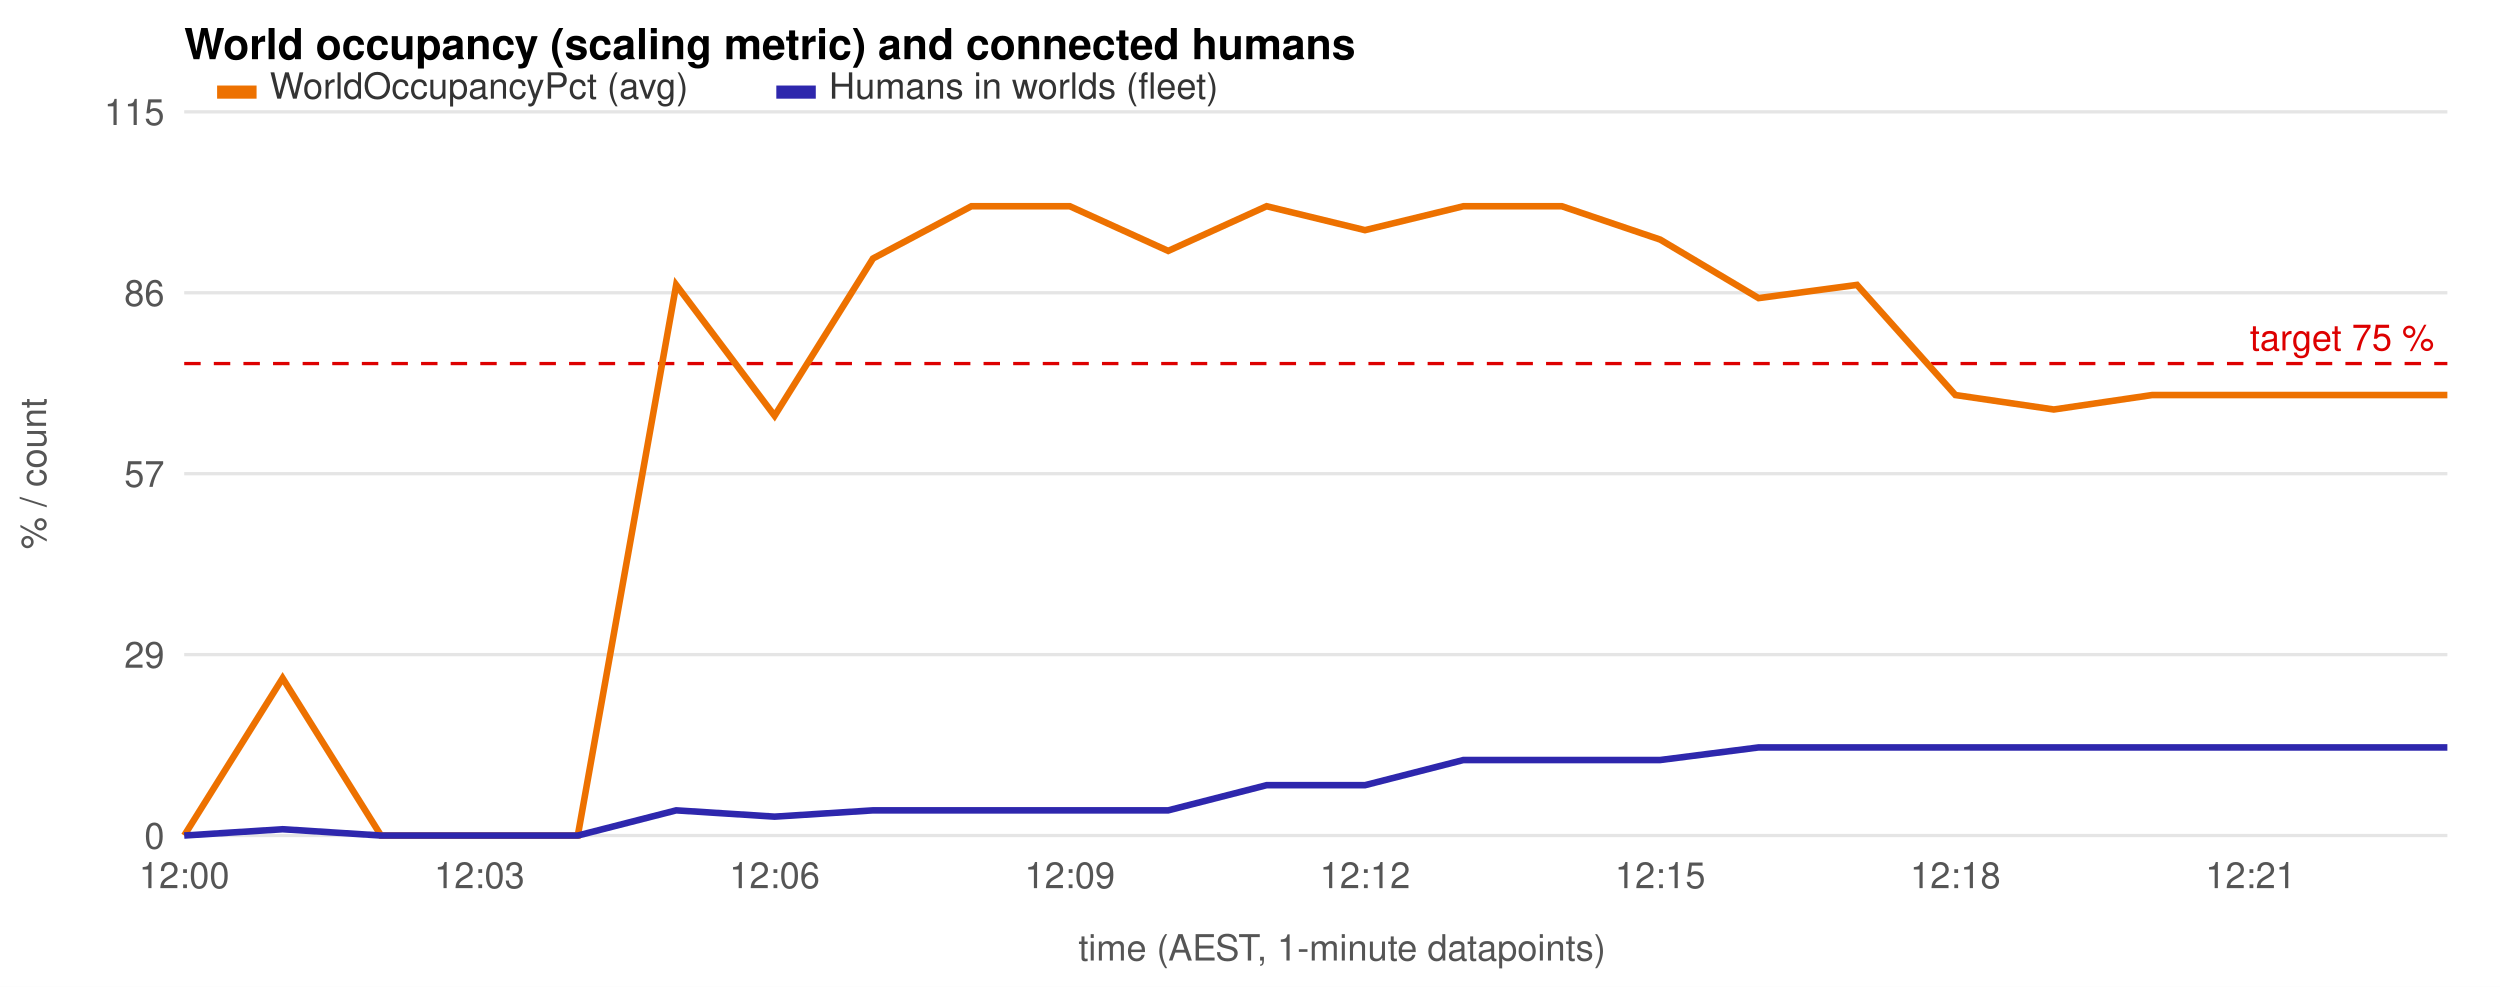
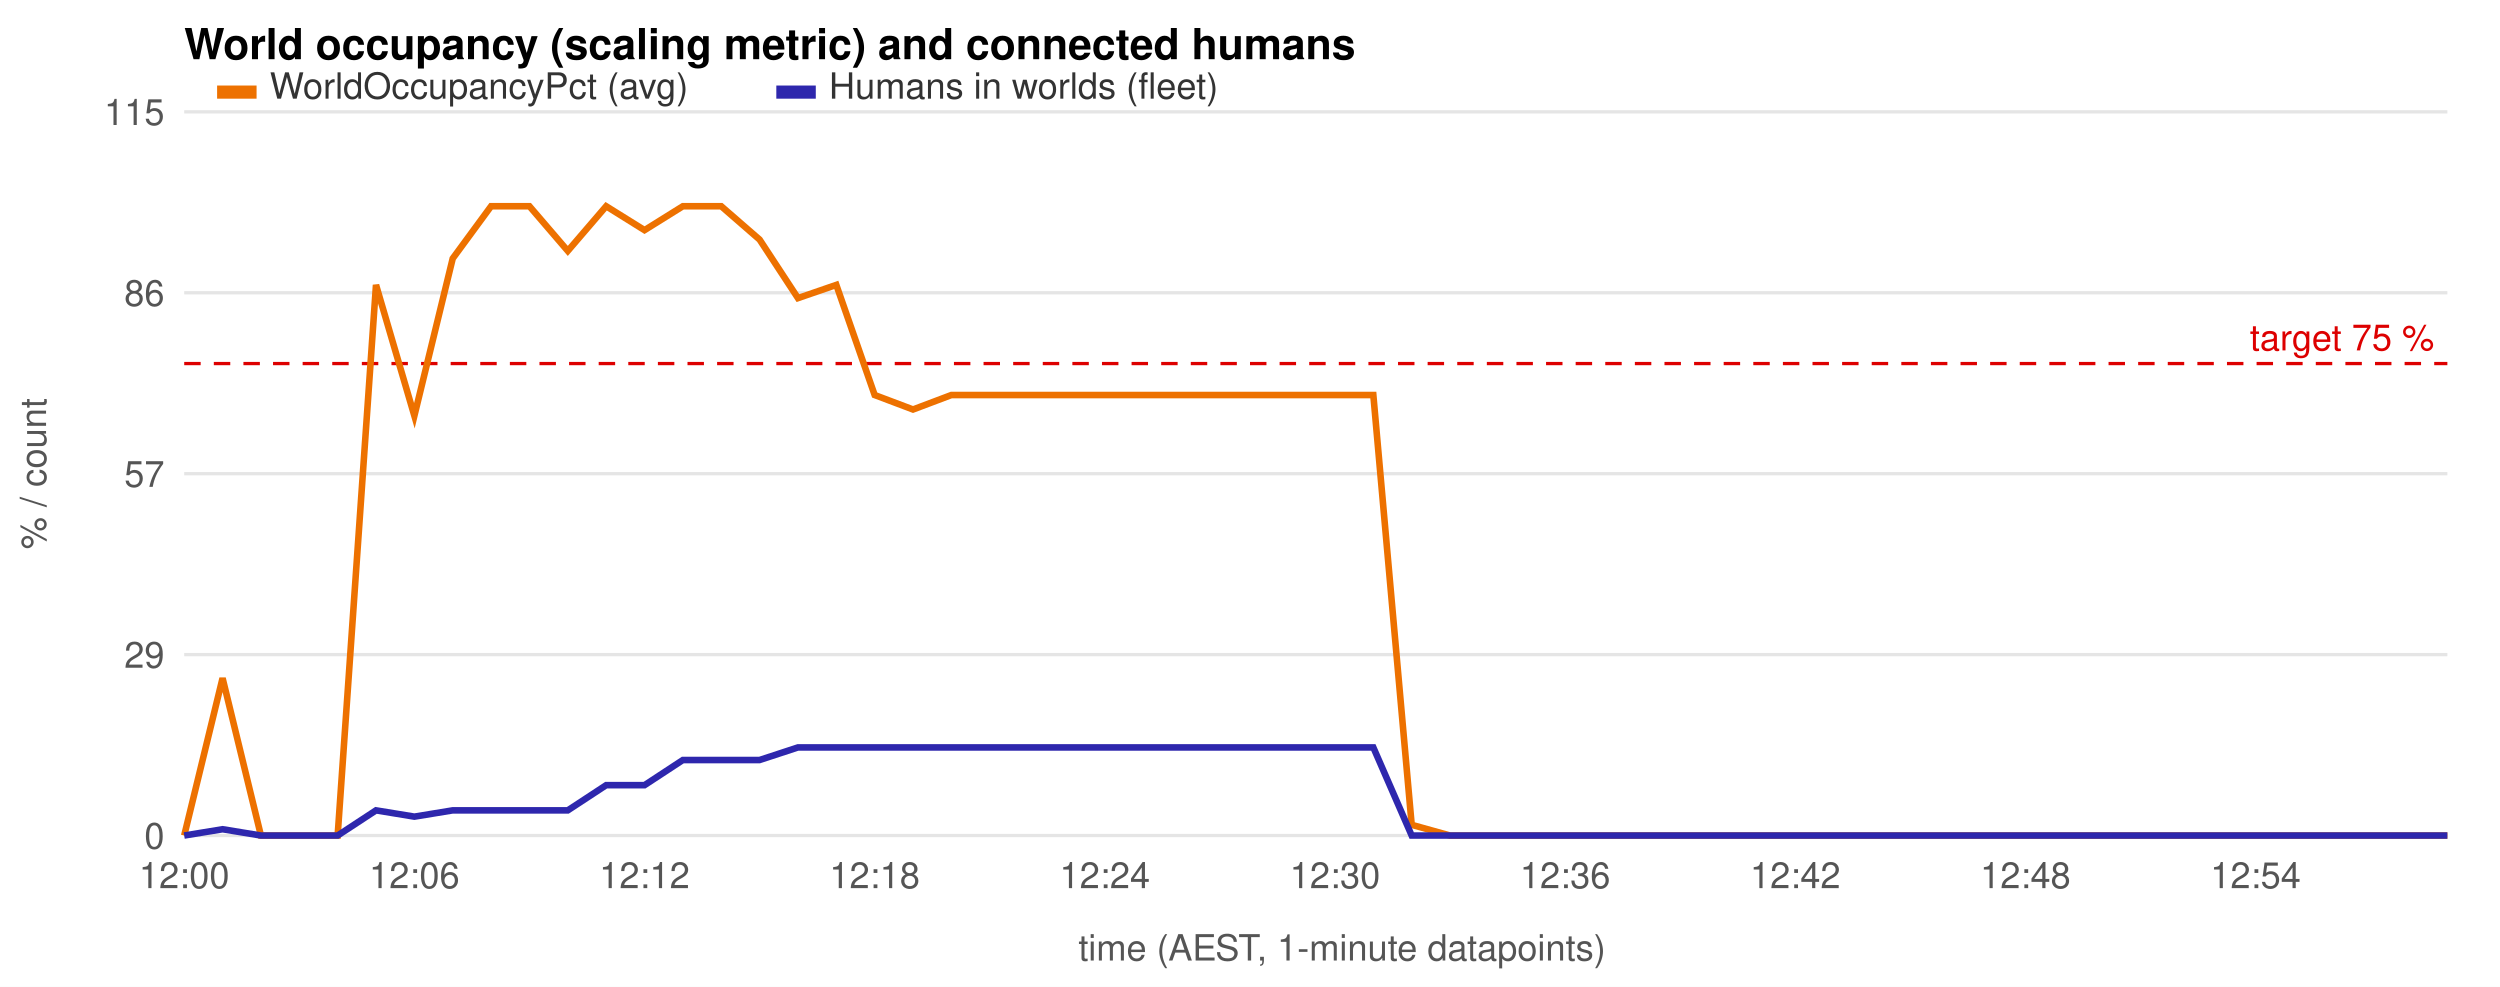
<svg xmlns="http://www.w3.org/2000/svg" viewBox="0 0 760 300" font-family="Helvetica, Arial, sans-serif" font-size="11">
  <rect width="760" height="300" fill="#fff" />
  <text x="56" y="18" font-weight="bold" font-size="13">World occupancy (scaling metric) and connected humans</text>
  <line x1="56" x2="744" y1="254" y2="254" stroke="#e5e5e5" />
  <text x="50" y="258" text-anchor="end" fill="#555">0</text>
  <line x1="56" x2="744" y1="199" y2="199" stroke="#e5e5e5" />
  <text x="50" y="203" text-anchor="end" fill="#555">29</text>
  <line x1="56" x2="744" y1="144" y2="144" stroke="#e5e5e5" />
  <text x="50" y="148" text-anchor="end" fill="#555">57</text>
  <line x1="56" x2="744" y1="89" y2="89" stroke="#e5e5e5" />
  <text x="50" y="93" text-anchor="end" fill="#555">86</text>
  <line x1="56" x2="744" y1="34" y2="34" stroke="#e5e5e5" />
  <text x="50" y="38" text-anchor="end" fill="#555">115</text>
  <text transform="translate(14 144) rotate(-90)" text-anchor="middle" fill="#555">% / count</text>
  <text x="56" y="270" text-anchor="middle" fill="#555">12:00</text>
-   <text x="145.739" y="270" text-anchor="middle" fill="#555">12:03</text>
-   <text x="235.478" y="270" text-anchor="middle" fill="#555">12:06</text>
-   <text x="325.217" y="270" text-anchor="middle" fill="#555">12:09</text>
-   <text x="414.957" y="270" text-anchor="middle" fill="#555">12:12</text>
-   <text x="504.696" y="270" text-anchor="middle" fill="#555">12:15</text>
-   <text x="594.435" y="270" text-anchor="middle" fill="#555">12:18</text>
-   <text x="684.174" y="270" text-anchor="middle" fill="#555">12:21</text>
+   <text x="125.966" y="270" text-anchor="middle" fill="#555">12:06</text>
+   <text x="195.932" y="270" text-anchor="middle" fill="#555">12:12</text>
+   <text x="265.898" y="270" text-anchor="middle" fill="#555">12:18</text>
+   <text x="335.864" y="270" text-anchor="middle" fill="#555">12:24</text>
+   <text x="405.831" y="270" text-anchor="middle" fill="#555">12:30</text>
+   <text x="475.797" y="270" text-anchor="middle" fill="#555">12:36</text>
+   <text x="545.763" y="270" text-anchor="middle" fill="#555">12:42</text>
+   <text x="615.729" y="270" text-anchor="middle" fill="#555">12:48</text>
+   <text x="685.695" y="270" text-anchor="middle" fill="#555">12:54</text>
  <text x="408" y="292" text-anchor="middle" fill="#555">time (AEST, 1-minute datapoints)</text>
  <line x1="56" x2="744" y1="110.522" y2="110.522" stroke="#d00" stroke-dasharray="5 4" />
  <text x="740" y="106.522" text-anchor="end" fill="#d00">target 75 %</text>
-   <path d="M56,254L85.913,206.174L115.826,254L145.739,254L175.652,254L205.565,86.609L235.478,126.4L265.391,78.574L295.304,62.696L325.217,62.696L355.13,76.278L385.043,62.696L414.957,69.965L444.87,62.696L474.783,62.696L504.696,72.835L534.609,90.626L564.522,86.609L594.435,120.087L624.348,124.487L654.261,120.087L684.174,120.087L714.087,120.087L744,120.087" fill="none" stroke="#ed7100" stroke-width="2" />
+   <path d="M56,254L67.661,206.174L79.322,254L90.983,254L102.644,254L114.305,86.609L125.966,126.4L137.627,78.574L149.288,62.696L160.949,62.696L172.61,76.278L184.271,62.696L195.932,69.965L207.593,62.696L219.254,62.696L230.915,72.835L242.576,90.626L254.237,86.609L265.898,120.087L277.559,124.487L289.22,120.087L300.881,120.087L312.542,120.087L324.203,120.087L335.864,120.087L347.525,120.087L359.186,120.087L370.847,120.087L382.508,120.087L394.169,120.087L405.831,120.087L417.492,120.087L429.153,250.748L440.814,254L452.475,254L464.136,254L475.797,254L487.458,254L499.119,254L510.78,254L522.441,254L534.102,254L545.763,254L557.424,254L569.085,254L580.746,254L592.407,254L604.068,254L615.729,254L627.39,254L639.051,254L650.712,254L662.373,254L674.034,254L685.695,254L697.356,254L709.017,254L720.678,254L732.339,254L744,254" fill="none" stroke="#ed7100" stroke-width="2" />
  <rect x="66" y="26" width="12" height="4" fill="#ed7100" />
  <text x="82" y="30" fill="#333">WorldOccupancyPct (avg)</text>
-   <path d="M56,254L85.913,252.087L115.826,254L145.739,254L175.652,254L205.565,246.348L235.478,248.261L265.391,246.348L295.304,246.348L325.217,246.348L355.13,246.348L385.043,238.696L414.957,238.696L444.87,231.043L474.783,231.043L504.696,231.043L534.609,227.217L564.522,227.217L594.435,227.217L624.348,227.217L654.261,227.217L684.174,227.217L714.087,227.217L744,227.217" fill="none" stroke="#2e27ad" stroke-width="2" />
+   <path d="M56,254L67.661,252.087L79.322,254L90.983,254L102.644,254L114.305,246.348L125.966,248.261L137.627,246.348L149.288,246.348L160.949,246.348L172.61,246.348L184.271,238.696L195.932,238.696L207.593,231.043L219.254,231.043L230.915,231.043L242.576,227.217L254.237,227.217L265.898,227.217L277.559,227.217L289.22,227.217L300.881,227.217L312.542,227.217L324.203,227.217L335.864,227.217L347.525,227.217L359.186,227.217L370.847,227.217L382.508,227.217L394.169,227.217L405.831,227.217L417.492,227.217L429.153,254L440.814,254L452.475,254L464.136,254L475.797,254L487.458,254L499.119,254L510.78,254L522.441,254L534.102,254L545.763,254L557.424,254L569.085,254L580.746,254L592.407,254L604.068,254L615.729,254L627.39,254L639.051,254L650.712,254L662.373,254L674.034,254L685.695,254L697.356,254L709.017,254L720.678,254L732.339,254L744,254" fill="none" stroke="#2e27ad" stroke-width="2" />
  <rect x="236" y="26" width="12" height="4" fill="#2e27ad" />
  <text x="252" y="30" fill="#333">Humans in worlds (fleet)</text>
</svg>
